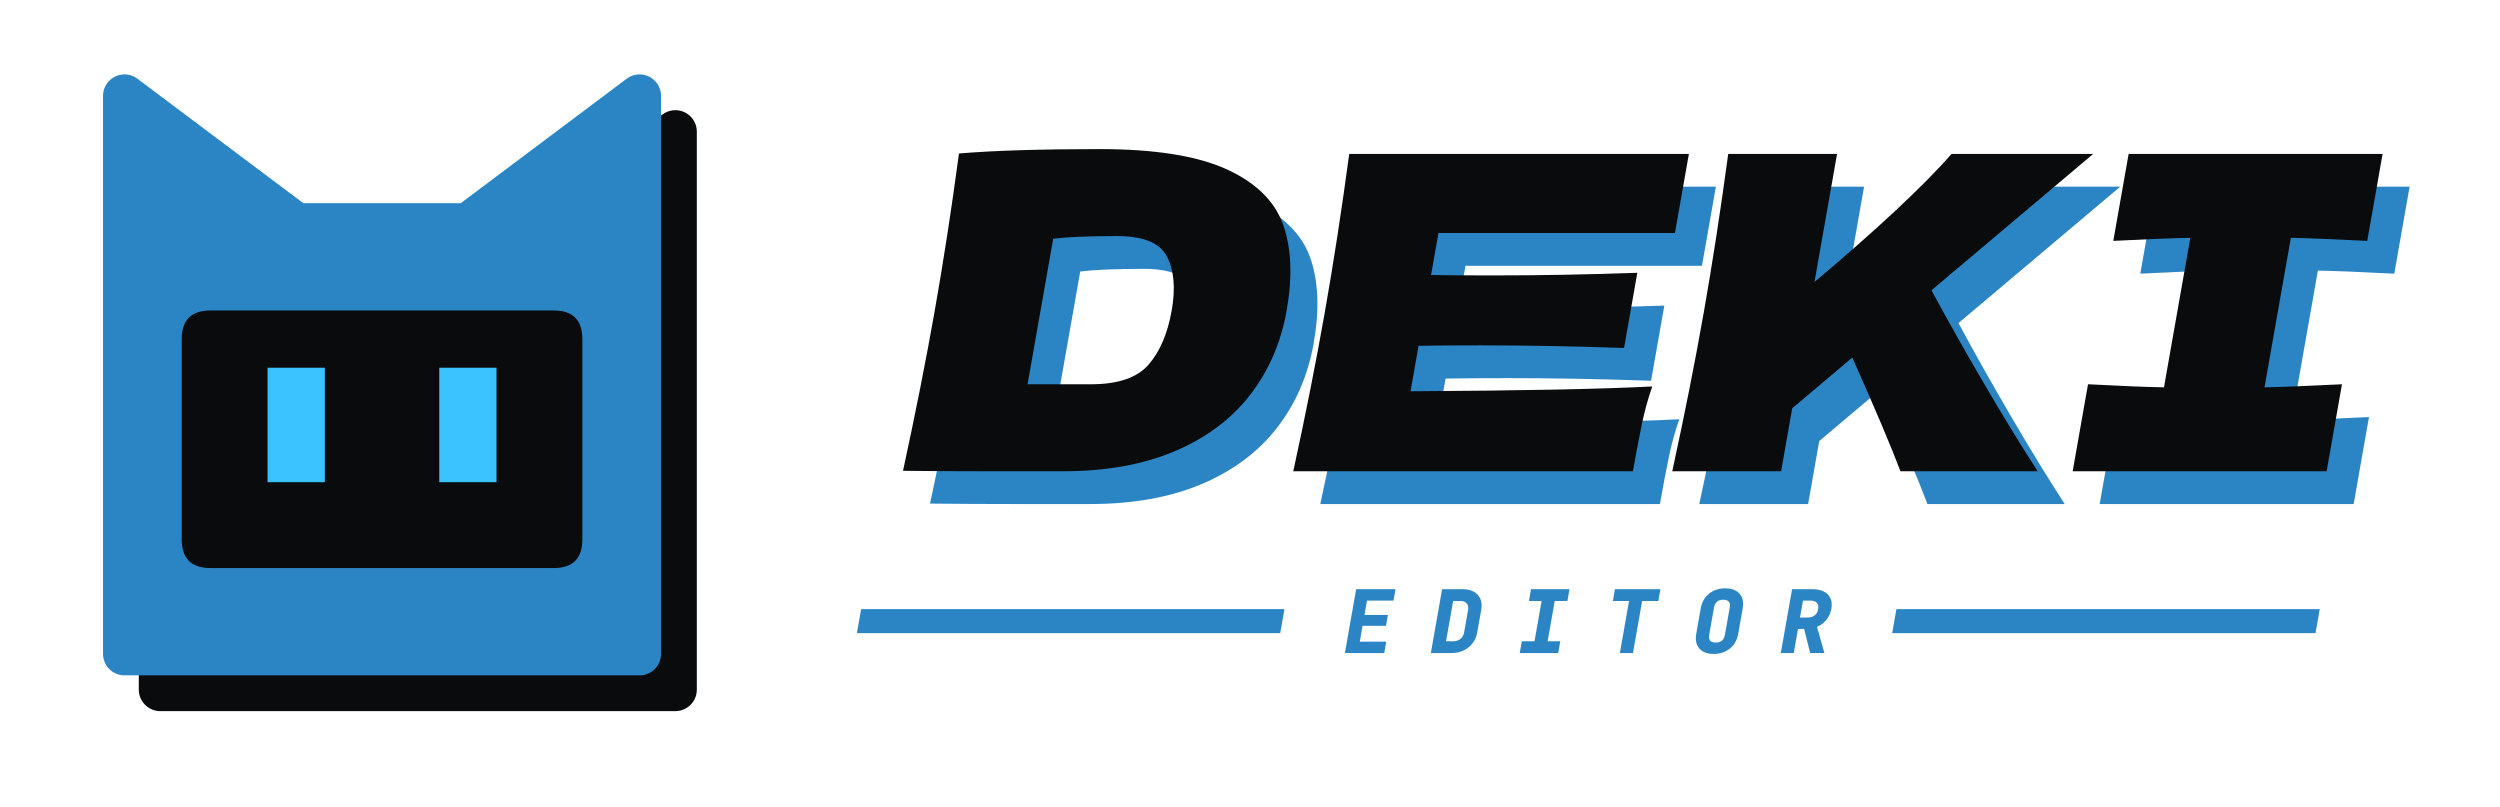
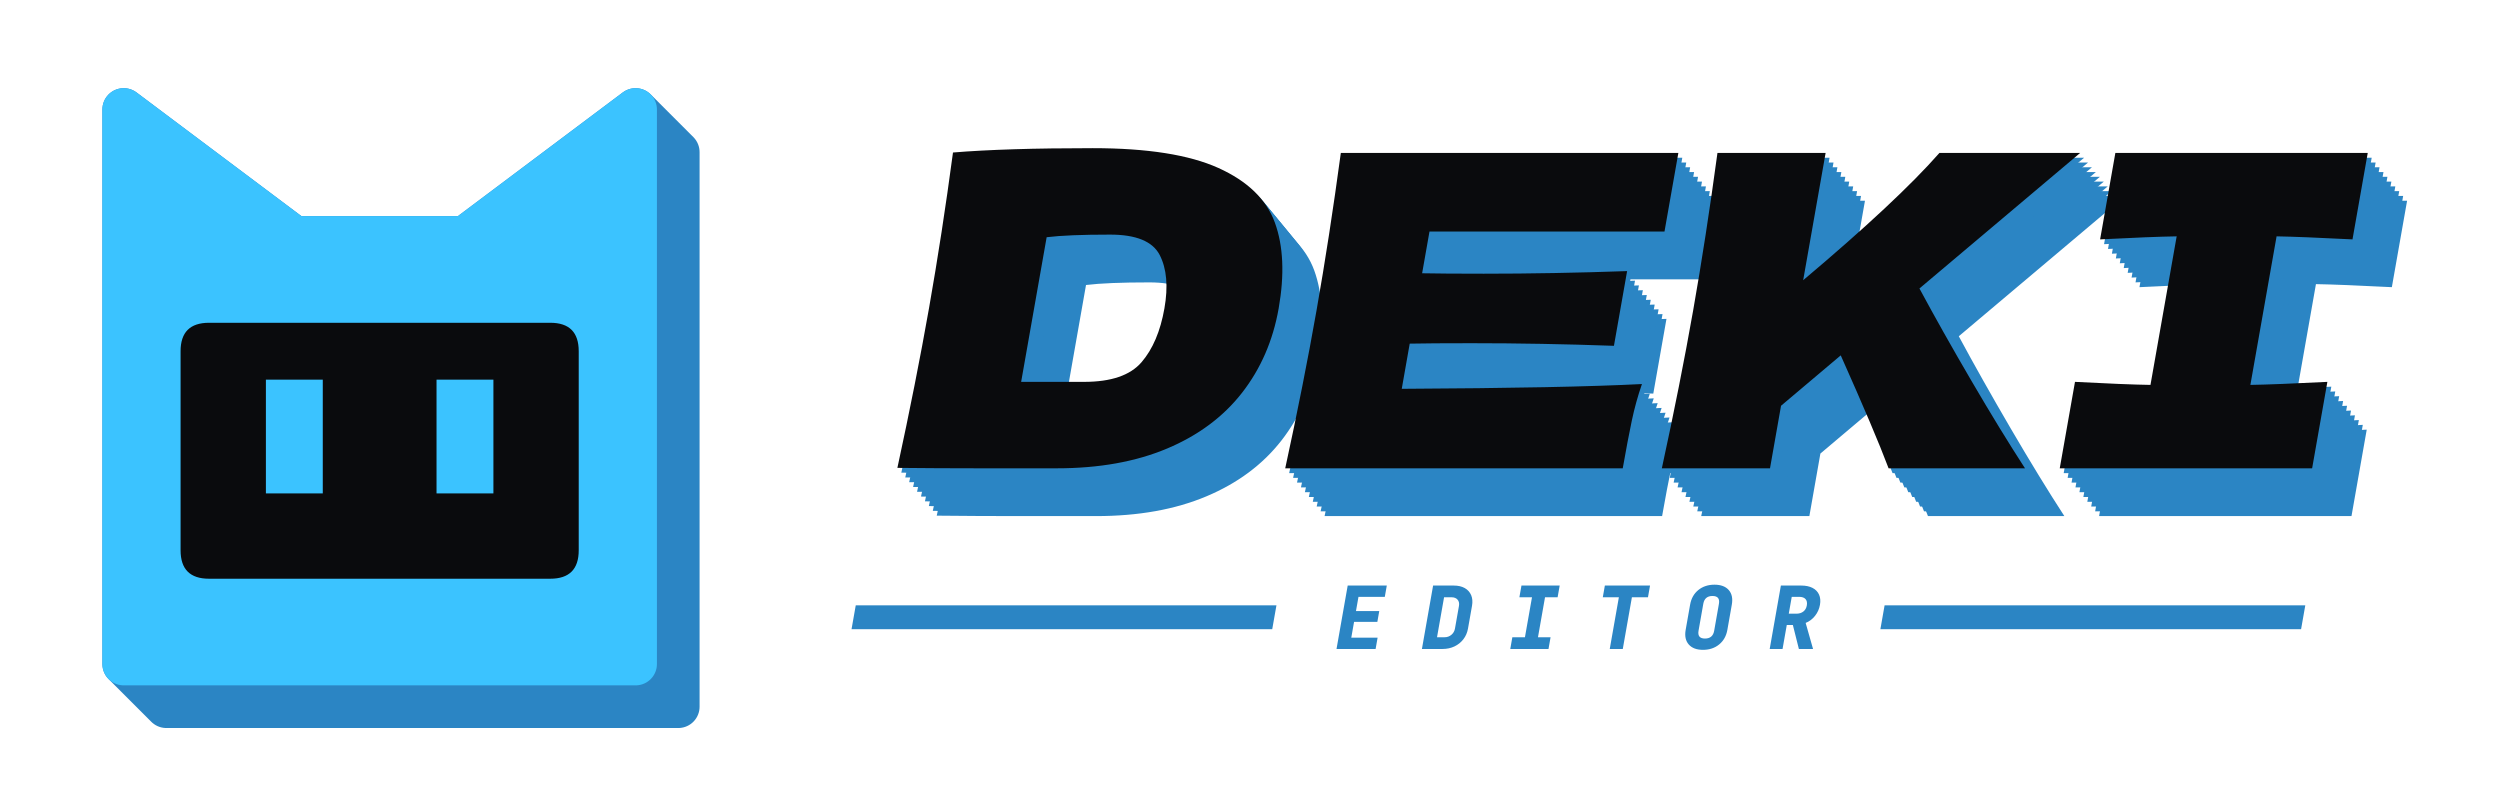
- <svg xmlns="http://www.w3.org/2000/svg" viewBox="-12 -12 446.1 144" width="446.1" height="144" role="img" aria-label="Deki Editor">
-   <g transform="scale(1.2766) translate(-4 -4)">
-     <g transform="translate(-2 -2)">
-       <path d="M14 10 L38 28 H62 L86 10 V88 H14 Z" transform="translate(5 5)" fill="#0A0B0D" stroke="#0A0B0D" stroke-width="6" stroke-linejoin="round" />
-       <path d="M14 10 L38 28 H62 L86 10 V88 H14 Z" fill="#2B85C4" stroke="#2B85C4" stroke-width="6" stroke-linejoin="round" />
+ <svg xmlns="http://www.w3.org/2000/svg" viewBox="-12 -12 448.9 144" width="448.9" height="144" role="img" aria-label="Deki Editor">
+   <g transform="scale(1.2766) translate(-6 -4)">
+     <g>
+       <path d="M20 16 L44 34 L68 34 L92 16 L92 94 L20 94 Z M14 10 L38 28 L44 34 L20 16 Z M38 28 L62 28 L68 34 L44 34 Z M62 28 L86 10 L92 16 L68 34 Z M92 16 L92 94 L86 88 L86 10 Z M92 94 L20 94 L14 88 L86 88 Z M14 88 L14 10 L20 16 L20 94 Z" fill="#2B85C4" stroke="#2B85C4" stroke-width="6" stroke-linejoin="round" />
+       <path d="M14 10 L38 28 H62 L86 10 V88 H14 Z" fill="#3BC3FF" stroke="#3BC3FF" stroke-width="6" stroke-linejoin="round" />
      <path d="M26 40 H74 Q78 40 78 44 V72 Q78 76 74 76 H26 Q22 76 22 72 V44 Q22 40 26 40 Z" fill="#0A0B0D" />
      <path d="M34 48 h8 v16 h-8 Z M58 48 h8 v16 h-8 Z" fill="#3BC3FF" fill-rule="evenodd" />
    </g>
  </g>
  <g transform="translate(146.00 72.09) skewX(-10)">
-     <path d="M66.534 -28.704Q66.534 -20.046 62.634 -13.572Q58.734 -7.098 50.934 -3.549Q43.134 0.0 31.746 0.0Q24.804 0.0 17.628 0.0Q10.452 0.0 3.12 -0.078Q3.744 -15.444 3.744 -28.704Q3.744 -42.12 3.12 -56.706Q12.402 -57.486 28.08 -57.486Q42.744 -57.486 51.246 -53.937Q59.748 -50.388 63.141 -44.109Q66.534 -37.83 66.534 -28.704ZM33.93 -15.522Q41.184 -15.522 43.602 -19.032Q46.02 -22.542 46.02 -28.704Q46.02 -34.632 43.485 -38.298Q40.95 -41.964 33.93 -41.964Q26.364 -41.964 22.62 -41.496V-15.522Z M91.182 -14.274Q120.822 -14.43 134.16 -15.132Q133.614 -11.934 133.497 -8.541Q133.38 -5.148 133.38 0.0H72.774Q73.398 -15.132 73.398 -28.314Q73.398 -41.496 72.774 -56.628H133.38V-42.51H91.182V-35.022Q94.926 -34.944 102.258 -34.944Q114.66 -34.944 127.92 -35.412V-21.996Q114.66 -22.464 102.258 -22.464Q94.926 -22.464 91.182 -22.386Z M181.116 0.0Q177.45 -6.63 168.948 -20.28L159.822 -11.232V0.0H140.4Q141.024 -15.132 141.024 -28.314Q141.024 -41.496 140.4 -56.628H159.822V-33.774Q174.174 -47.97 180.258 -56.628H205.53L180.96 -32.292Q186.42 -24.648 193.245 -15.678Q200.07 -6.708 205.608 0.0Z M257.166 -41.106Q247.884 -41.574 243.438 -41.652V-14.976Q247.962 -15.054 257.166 -15.522V0.0H211.848V-15.522Q220.818 -15.054 225.498 -14.976V-41.652Q220.818 -41.574 211.848 -41.106V-56.628H257.166Z" transform="translate(5.85 5.85)" fill="#2B85C4" />
+     <path d="M66.534 -28.704Q66.534 -20.046 62.634 -13.572Q58.734 -7.098 50.934 -3.549Q43.134 0.0 31.746 0.0Q24.804 0.0 17.628 0.0Q10.452 0.0 3.12 -0.078Q3.744 -15.444 3.744 -28.704Q3.744 -42.12 3.12 -56.706Q12.402 -57.486 28.08 -57.486Q42.744 -57.486 51.246 -53.937Q59.748 -50.388 63.141 -44.109Q66.534 -37.83 66.534 -28.704ZM33.93 -15.522Q41.184 -15.522 43.602 -19.032Q46.02 -22.542 46.02 -28.704Q46.02 -34.632 43.485 -38.298Q40.95 -41.964 33.93 -41.964Q26.364 -41.964 22.62 -41.496V-15.522Z M91.182 -14.274Q120.822 -14.43 134.16 -15.132Q133.614 -11.934 133.497 -8.541Q133.38 -5.148 133.38 0.0H72.774Q73.398 -15.132 73.398 -28.314Q73.398 -41.496 72.774 -56.628H133.38V-42.51H91.182V-35.022Q94.926 -34.944 102.258 -34.944Q114.66 -34.944 127.92 -35.412V-21.996Q114.66 -22.464 102.258 -22.464Q94.926 -22.464 91.182 -22.386Z M181.116 0.0Q177.45 -6.63 168.948 -20.28L159.822 -11.232V0.0H140.4Q141.024 -15.132 141.024 -28.314Q141.024 -41.496 140.4 -56.628H159.822V-33.774Q174.174 -47.97 180.258 -56.628H205.53L180.96 -32.292Q186.42 -24.648 193.245 -15.678Q200.07 -6.708 205.608 0.0Z M257.166 -41.106Q247.884 -41.574 243.438 -41.652V-14.976Q247.962 -15.054 257.166 -15.522V0.0H211.848V-15.522Q220.818 -15.054 225.498 -14.976V-41.652Q220.818 -41.574 211.848 -41.106V-56.628H257.166Z" transform="translate(8.58 8.58)" fill="#2B85C4" />
+     <path d="M66.534 -28.704Q66.534 -20.046 62.634 -13.572Q58.734 -7.098 50.934 -3.549Q43.134 0.0 31.746 0.0Q24.804 0.0 17.628 0.0Q10.452 0.0 3.12 -0.078Q3.744 -15.444 3.744 -28.704Q3.744 -42.12 3.12 -56.706Q12.402 -57.486 28.08 -57.486Q42.744 -57.486 51.246 -53.937Q59.748 -50.388 63.141 -44.109Q66.534 -37.83 66.534 -28.704ZM33.93 -15.522Q41.184 -15.522 43.602 -19.032Q46.02 -22.542 46.02 -28.704Q46.02 -34.632 43.485 -38.298Q40.95 -41.964 33.93 -41.964Q26.364 -41.964 22.62 -41.496V-15.522Z M91.182 -14.274Q120.822 -14.43 134.16 -15.132Q133.614 -11.934 133.497 -8.541Q133.38 -5.148 133.38 0.0H72.774Q73.398 -15.132 73.398 -28.314Q73.398 -41.496 72.774 -56.628H133.38V-42.51H91.182V-35.022Q94.926 -34.944 102.258 -34.944Q114.66 -34.944 127.92 -35.412V-21.996Q114.66 -22.464 102.258 -22.464Q94.926 -22.464 91.182 -22.386Z M181.116 0.0Q177.45 -6.63 168.948 -20.28L159.822 -11.232V0.0H140.4Q141.024 -15.132 141.024 -28.314Q141.024 -41.496 140.4 -56.628H159.822V-33.774Q174.174 -47.97 180.258 -56.628H205.53L180.96 -32.292Q186.42 -24.648 193.245 -15.678Q200.07 -6.708 205.608 0.0Z M257.166 -41.106Q247.884 -41.574 243.438 -41.652V-14.976Q247.962 -15.054 257.166 -15.522V0.0H211.848V-15.522Q220.818 -15.054 225.498 -14.976V-41.652Q220.818 -41.574 211.848 -41.106V-56.628H257.166Z" transform="translate(7.72 7.72)" fill="#2B85C4" />
+     <path d="M66.534 -28.704Q66.534 -20.046 62.634 -13.572Q58.734 -7.098 50.934 -3.549Q43.134 0.0 31.746 0.0Q24.804 0.0 17.628 0.0Q10.452 0.0 3.12 -0.078Q3.744 -15.444 3.744 -28.704Q3.744 -42.12 3.12 -56.706Q12.402 -57.486 28.08 -57.486Q42.744 -57.486 51.246 -53.937Q59.748 -50.388 63.141 -44.109Q66.534 -37.83 66.534 -28.704ZM33.93 -15.522Q41.184 -15.522 43.602 -19.032Q46.02 -22.542 46.02 -28.704Q46.02 -34.632 43.485 -38.298Q40.95 -41.964 33.93 -41.964Q26.364 -41.964 22.62 -41.496V-15.522Z M91.182 -14.274Q120.822 -14.43 134.16 -15.132Q133.614 -11.934 133.497 -8.541Q133.38 -5.148 133.38 0.0H72.774Q73.398 -15.132 73.398 -28.314Q73.398 -41.496 72.774 -56.628H133.38V-42.51H91.182V-35.022Q94.926 -34.944 102.258 -34.944Q114.66 -34.944 127.92 -35.412V-21.996Q114.66 -22.464 102.258 -22.464Q94.926 -22.464 91.182 -22.386Z M181.116 0.0Q177.45 -6.63 168.948 -20.28L159.822 -11.232V0.0H140.4Q141.024 -15.132 141.024 -28.314Q141.024 -41.496 140.4 -56.628H159.822V-33.774Q174.174 -47.97 180.258 -56.628H205.53L180.96 -32.292Q186.42 -24.648 193.245 -15.678Q200.07 -6.708 205.608 0.0Z M257.166 -41.106Q247.884 -41.574 243.438 -41.652V-14.976Q247.962 -15.054 257.166 -15.522V0.0H211.848V-15.522Q220.818 -15.054 225.498 -14.976V-41.652Q220.818 -41.574 211.848 -41.106V-56.628H257.166Z" transform="translate(6.86 6.86)" fill="#2B85C4" />
+     <path d="M66.534 -28.704Q66.534 -20.046 62.634 -13.572Q58.734 -7.098 50.934 -3.549Q43.134 0.0 31.746 0.0Q24.804 0.0 17.628 0.0Q10.452 0.0 3.12 -0.078Q3.744 -15.444 3.744 -28.704Q3.744 -42.12 3.12 -56.706Q12.402 -57.486 28.08 -57.486Q42.744 -57.486 51.246 -53.937Q59.748 -50.388 63.141 -44.109Q66.534 -37.83 66.534 -28.704ZM33.93 -15.522Q41.184 -15.522 43.602 -19.032Q46.02 -22.542 46.02 -28.704Q46.02 -34.632 43.485 -38.298Q40.95 -41.964 33.93 -41.964Q26.364 -41.964 22.62 -41.496V-15.522Z M91.182 -14.274Q120.822 -14.43 134.16 -15.132Q133.614 -11.934 133.497 -8.541Q133.38 -5.148 133.38 0.0H72.774Q73.398 -15.132 73.398 -28.314Q73.398 -41.496 72.774 -56.628H133.38V-42.51H91.182V-35.022Q94.926 -34.944 102.258 -34.944Q114.66 -34.944 127.92 -35.412V-21.996Q114.66 -22.464 102.258 -22.464Q94.926 -22.464 91.182 -22.386Z M181.116 0.0Q177.45 -6.63 168.948 -20.28L159.822 -11.232V0.0H140.4Q141.024 -15.132 141.024 -28.314Q141.024 -41.496 140.4 -56.628H159.822V-33.774Q174.174 -47.97 180.258 -56.628H205.53L180.96 -32.292Q186.42 -24.648 193.245 -15.678Q200.07 -6.708 205.608 0.0Z M257.166 -41.106Q247.884 -41.574 243.438 -41.652V-14.976Q247.962 -15.054 257.166 -15.522V0.0H211.848V-15.522Q220.818 -15.054 225.498 -14.976V-41.652Q220.818 -41.574 211.848 -41.106V-56.628H257.166Z" transform="translate(6.01 6.01)" fill="#2B85C4" />
+     <path d="M66.534 -28.704Q66.534 -20.046 62.634 -13.572Q58.734 -7.098 50.934 -3.549Q43.134 0.0 31.746 0.0Q24.804 0.0 17.628 0.0Q10.452 0.0 3.12 -0.078Q3.744 -15.444 3.744 -28.704Q3.744 -42.12 3.12 -56.706Q12.402 -57.486 28.08 -57.486Q42.744 -57.486 51.246 -53.937Q59.748 -50.388 63.141 -44.109Q66.534 -37.83 66.534 -28.704ZM33.93 -15.522Q41.184 -15.522 43.602 -19.032Q46.02 -22.542 46.02 -28.704Q46.02 -34.632 43.485 -38.298Q40.95 -41.964 33.93 -41.964Q26.364 -41.964 22.62 -41.496V-15.522Z M91.182 -14.274Q120.822 -14.43 134.16 -15.132Q133.614 -11.934 133.497 -8.541Q133.38 -5.148 133.38 0.0H72.774Q73.398 -15.132 73.398 -28.314Q73.398 -41.496 72.774 -56.628H133.38V-42.51H91.182V-35.022Q94.926 -34.944 102.258 -34.944Q114.66 -34.944 127.92 -35.412V-21.996Q114.66 -22.464 102.258 -22.464Q94.926 -22.464 91.182 -22.386Z M181.116 0.0Q177.45 -6.63 168.948 -20.28L159.822 -11.232V0.0H140.4Q141.024 -15.132 141.024 -28.314Q141.024 -41.496 140.4 -56.628H159.822V-33.774Q174.174 -47.97 180.258 -56.628H205.53L180.96 -32.292Q186.42 -24.648 193.245 -15.678Q200.07 -6.708 205.608 0.0Z M257.166 -41.106Q247.884 -41.574 243.438 -41.652V-14.976Q247.962 -15.054 257.166 -15.522V0.0H211.848V-15.522Q220.818 -15.054 225.498 -14.976V-41.652Q220.818 -41.574 211.848 -41.106V-56.628H257.166Z" transform="translate(5.15 5.15)" fill="#2B85C4" />
+     <path d="M66.534 -28.704Q66.534 -20.046 62.634 -13.572Q58.734 -7.098 50.934 -3.549Q43.134 0.0 31.746 0.0Q24.804 0.0 17.628 0.0Q10.452 0.0 3.12 -0.078Q3.744 -15.444 3.744 -28.704Q3.744 -42.12 3.12 -56.706Q12.402 -57.486 28.08 -57.486Q42.744 -57.486 51.246 -53.937Q59.748 -50.388 63.141 -44.109Q66.534 -37.83 66.534 -28.704ZM33.93 -15.522Q41.184 -15.522 43.602 -19.032Q46.02 -22.542 46.02 -28.704Q46.02 -34.632 43.485 -38.298Q40.95 -41.964 33.93 -41.964Q26.364 -41.964 22.62 -41.496V-15.522Z M91.182 -14.274Q120.822 -14.43 134.16 -15.132Q133.614 -11.934 133.497 -8.541Q133.38 -5.148 133.38 0.0H72.774Q73.398 -15.132 73.398 -28.314Q73.398 -41.496 72.774 -56.628H133.38V-42.51H91.182V-35.022Q94.926 -34.944 102.258 -34.944Q114.66 -34.944 127.92 -35.412V-21.996Q114.66 -22.464 102.258 -22.464Q94.926 -22.464 91.182 -22.386Z M181.116 0.0Q177.45 -6.63 168.948 -20.28L159.822 -11.232V0.0H140.4Q141.024 -15.132 141.024 -28.314Q141.024 -41.496 140.4 -56.628H159.822V-33.774Q174.174 -47.97 180.258 -56.628H205.53L180.96 -32.292Q186.42 -24.648 193.245 -15.678Q200.07 -6.708 205.608 0.0Z M257.166 -41.106Q247.884 -41.574 243.438 -41.652V-14.976Q247.962 -15.054 257.166 -15.522V0.0H211.848V-15.522Q220.818 -15.054 225.498 -14.976V-41.652Q220.818 -41.574 211.848 -41.106V-56.628H257.166Z" transform="translate(4.29 4.29)" fill="#2B85C4" />
+     <path d="M66.534 -28.704Q66.534 -20.046 62.634 -13.572Q58.734 -7.098 50.934 -3.549Q43.134 0.0 31.746 0.0Q24.804 0.0 17.628 0.0Q10.452 0.0 3.12 -0.078Q3.744 -15.444 3.744 -28.704Q3.744 -42.12 3.12 -56.706Q12.402 -57.486 28.08 -57.486Q42.744 -57.486 51.246 -53.937Q59.748 -50.388 63.141 -44.109Q66.534 -37.83 66.534 -28.704ZM33.93 -15.522Q41.184 -15.522 43.602 -19.032Q46.02 -22.542 46.02 -28.704Q46.02 -34.632 43.485 -38.298Q40.95 -41.964 33.93 -41.964Q26.364 -41.964 22.62 -41.496V-15.522Z M91.182 -14.274Q120.822 -14.43 134.16 -15.132Q133.614 -11.934 133.497 -8.541Q133.38 -5.148 133.38 0.0H72.774Q73.398 -15.132 73.398 -28.314Q73.398 -41.496 72.774 -56.628H133.38V-42.51H91.182V-35.022Q94.926 -34.944 102.258 -34.944Q114.66 -34.944 127.92 -35.412V-21.996Q114.66 -22.464 102.258 -22.464Q94.926 -22.464 91.182 -22.386Z M181.116 0.0Q177.45 -6.63 168.948 -20.28L159.822 -11.232V0.0H140.4Q141.024 -15.132 141.024 -28.314Q141.024 -41.496 140.4 -56.628H159.822V-33.774Q174.174 -47.97 180.258 -56.628H205.53L180.96 -32.292Q186.42 -24.648 193.245 -15.678Q200.07 -6.708 205.608 0.0Z M257.166 -41.106Q247.884 -41.574 243.438 -41.652V-14.976Q247.962 -15.054 257.166 -15.522V0.0H211.848V-15.522Q220.818 -15.054 225.498 -14.976V-41.652Q220.818 -41.574 211.848 -41.106V-56.628H257.166Z" transform="translate(3.43 3.43)" fill="#2B85C4" />
+     <path d="M66.534 -28.704Q66.534 -20.046 62.634 -13.572Q58.734 -7.098 50.934 -3.549Q43.134 0.0 31.746 0.0Q24.804 0.0 17.628 0.0Q10.452 0.0 3.12 -0.078Q3.744 -15.444 3.744 -28.704Q3.744 -42.12 3.12 -56.706Q12.402 -57.486 28.08 -57.486Q42.744 -57.486 51.246 -53.937Q59.748 -50.388 63.141 -44.109Q66.534 -37.83 66.534 -28.704ZM33.93 -15.522Q41.184 -15.522 43.602 -19.032Q46.02 -22.542 46.02 -28.704Q46.02 -34.632 43.485 -38.298Q40.95 -41.964 33.93 -41.964Q26.364 -41.964 22.62 -41.496V-15.522Z M91.182 -14.274Q120.822 -14.43 134.16 -15.132Q133.614 -11.934 133.497 -8.541Q133.38 -5.148 133.38 0.0H72.774Q73.398 -15.132 73.398 -28.314Q73.398 -41.496 72.774 -56.628H133.38V-42.51H91.182V-35.022Q94.926 -34.944 102.258 -34.944Q114.66 -34.944 127.92 -35.412V-21.996Q114.66 -22.464 102.258 -22.464Q94.926 -22.464 91.182 -22.386Z M181.116 0.0Q177.45 -6.63 168.948 -20.28L159.822 -11.232V0.0H140.4Q141.024 -15.132 141.024 -28.314Q141.024 -41.496 140.4 -56.628H159.822V-33.774Q174.174 -47.97 180.258 -56.628H205.53L180.96 -32.292Q186.42 -24.648 193.245 -15.678Q200.07 -6.708 205.608 0.0Z M257.166 -41.106Q247.884 -41.574 243.438 -41.652V-14.976Q247.962 -15.054 257.166 -15.522V0.0H211.848V-15.522Q220.818 -15.054 225.498 -14.976V-41.652Q220.818 -41.574 211.848 -41.106V-56.628H257.166Z" transform="translate(2.57 2.57)" fill="#2B85C4" />
+     <path d="M66.534 -28.704Q66.534 -20.046 62.634 -13.572Q58.734 -7.098 50.934 -3.549Q43.134 0.0 31.746 0.0Q24.804 0.0 17.628 0.0Q10.452 0.0 3.12 -0.078Q3.744 -15.444 3.744 -28.704Q3.744 -42.12 3.12 -56.706Q12.402 -57.486 28.08 -57.486Q42.744 -57.486 51.246 -53.937Q59.748 -50.388 63.141 -44.109Q66.534 -37.83 66.534 -28.704ZM33.93 -15.522Q41.184 -15.522 43.602 -19.032Q46.02 -22.542 46.02 -28.704Q46.02 -34.632 43.485 -38.298Q40.95 -41.964 33.93 -41.964Q26.364 -41.964 22.62 -41.496V-15.522Z M91.182 -14.274Q120.822 -14.43 134.16 -15.132Q133.614 -11.934 133.497 -8.541Q133.38 -5.148 133.38 0.0H72.774Q73.398 -15.132 73.398 -28.314Q73.398 -41.496 72.774 -56.628H133.38V-42.51H91.182V-35.022Q94.926 -34.944 102.258 -34.944Q114.66 -34.944 127.92 -35.412V-21.996Q114.66 -22.464 102.258 -22.464Q94.926 -22.464 91.182 -22.386Z M181.116 0.0Q177.45 -6.63 168.948 -20.28L159.822 -11.232V0.0H140.4Q141.024 -15.132 141.024 -28.314Q141.024 -41.496 140.4 -56.628H159.822V-33.774Q174.174 -47.97 180.258 -56.628H205.53L180.96 -32.292Q186.42 -24.648 193.245 -15.678Q200.07 -6.708 205.608 0.0Z M257.166 -41.106Q247.884 -41.574 243.438 -41.652V-14.976Q247.962 -15.054 257.166 -15.522V0.0H211.848V-15.522Q220.818 -15.054 225.498 -14.976V-41.652Q220.818 -41.574 211.848 -41.106V-56.628H257.166Z" transform="translate(1.72 1.72)" fill="#2B85C4" />
+     <path d="M66.534 -28.704Q66.534 -20.046 62.634 -13.572Q58.734 -7.098 50.934 -3.549Q43.134 0.0 31.746 0.0Q24.804 0.0 17.628 0.0Q10.452 0.0 3.12 -0.078Q3.744 -15.444 3.744 -28.704Q3.744 -42.12 3.12 -56.706Q12.402 -57.486 28.08 -57.486Q42.744 -57.486 51.246 -53.937Q59.748 -50.388 63.141 -44.109Q66.534 -37.83 66.534 -28.704ZM33.93 -15.522Q41.184 -15.522 43.602 -19.032Q46.02 -22.542 46.02 -28.704Q46.02 -34.632 43.485 -38.298Q40.95 -41.964 33.93 -41.964Q26.364 -41.964 22.62 -41.496V-15.522Z M91.182 -14.274Q120.822 -14.43 134.16 -15.132Q133.614 -11.934 133.497 -8.541Q133.38 -5.148 133.38 0.0H72.774Q73.398 -15.132 73.398 -28.314Q73.398 -41.496 72.774 -56.628H133.38V-42.51H91.182V-35.022Q94.926 -34.944 102.258 -34.944Q114.66 -34.944 127.92 -35.412V-21.996Q114.66 -22.464 102.258 -22.464Q94.926 -22.464 91.182 -22.386Z M181.116 0.0Q177.45 -6.63 168.948 -20.28L159.822 -11.232V0.0H140.4Q141.024 -15.132 141.024 -28.314Q141.024 -41.496 140.4 -56.628H159.822V-33.774Q174.174 -47.97 180.258 -56.628H205.53L180.96 -32.292Q186.42 -24.648 193.245 -15.678Q200.07 -6.708 205.608 0.0Z M257.166 -41.106Q247.884 -41.574 243.438 -41.652V-14.976Q247.962 -15.054 257.166 -15.522V0.0H211.848V-15.522Q220.818 -15.054 225.498 -14.976V-41.652Q220.818 -41.574 211.848 -41.106V-56.628H257.166Z" transform="translate(0.86 0.86)" fill="#2B85C4" />
    <path d="M66.534 -28.704Q66.534 -20.046 62.634 -13.572Q58.734 -7.098 50.934 -3.549Q43.134 0.0 31.746 0.0Q24.804 0.0 17.628 0.0Q10.452 0.0 3.12 -0.078Q3.744 -15.444 3.744 -28.704Q3.744 -42.12 3.12 -56.706Q12.402 -57.486 28.08 -57.486Q42.744 -57.486 51.246 -53.937Q59.748 -50.388 63.141 -44.109Q66.534 -37.83 66.534 -28.704ZM33.93 -15.522Q41.184 -15.522 43.602 -19.032Q46.02 -22.542 46.02 -28.704Q46.02 -34.632 43.485 -38.298Q40.95 -41.964 33.93 -41.964Q26.364 -41.964 22.62 -41.496V-15.522Z M91.182 -14.274Q120.822 -14.43 134.16 -15.132Q133.614 -11.934 133.497 -8.541Q133.38 -5.148 133.38 0.0H72.774Q73.398 -15.132 73.398 -28.314Q73.398 -41.496 72.774 -56.628H133.38V-42.51H91.182V-35.022Q94.926 -34.944 102.258 -34.944Q114.66 -34.944 127.92 -35.412V-21.996Q114.66 -22.464 102.258 -22.464Q94.926 -22.464 91.182 -22.386Z M181.116 0.0Q177.45 -6.63 168.948 -20.28L159.822 -11.232V0.0H140.4Q141.024 -15.132 141.024 -28.314Q141.024 -41.496 140.4 -56.628H159.822V-33.774Q174.174 -47.97 180.258 -56.628H205.53L180.96 -32.292Q186.42 -24.648 193.245 -15.678Q200.07 -6.708 205.608 0.0Z M257.166 -41.106Q247.884 -41.574 243.438 -41.652V-14.976Q247.962 -15.054 257.166 -15.522V0.0H211.848V-15.522Q220.818 -15.054 225.498 -14.976V-41.652Q220.818 -41.574 211.848 -41.106V-56.628H257.166Z" fill="#0A0B0D" />
  </g>
  <g transform="translate(141.28 98.84) skewX(-10)" fill="#2B85C4">
    <rect x="0" y="-2.15" width="75.54" height="4.29" />
    <path d="M1.248 0.0V-11.388H8.268V-9.36H3.541V-6.802H7.722V-4.867H3.541V-2.028H8.268V0.0Z M16.583 0.0V-11.388H20.28Q21.466 -11.388 22.347 -10.936Q23.228 -10.483 23.72 -9.664Q24.211 -8.845 24.211 -7.738V-3.666Q24.211 -2.574 23.72 -1.747Q23.228 -0.92 22.347 -0.46Q21.466 0.0 20.28 0.0ZM18.923 -2.106H20.28Q20.982 -2.106 21.427 -2.543Q21.871 -2.98 21.871 -3.666V-7.738Q21.871 -8.424 21.427 -8.853Q20.982 -9.282 20.28 -9.282H18.923Z M32.448 0.0V-2.106H34.71V-9.282H32.448V-11.388H39.312V-9.282H37.05V-2.106H39.312V0.0Z M50.31 0.0V-9.282H47.424V-11.388H55.536V-9.282H52.65V0.0Z M67.08 0.156Q65.364 0.156 64.35 -0.811Q63.336 -1.778 63.336 -3.432V-7.956Q63.336 -9.625 64.35 -10.585Q65.364 -11.544 67.08 -11.544Q68.796 -11.544 69.81 -10.585Q70.824 -9.625 70.824 -7.956V-3.432Q70.824 -1.778 69.81 -0.811Q68.796 0.156 67.08 0.156ZM67.08 -1.872Q68.484 -1.872 68.484 -3.276V-8.112Q68.484 -9.516 67.08 -9.516Q65.676 -9.516 65.676 -8.112V-3.276Q65.676 -1.872 67.08 -1.872Z M79.03 0.0V-11.388H82.68Q83.897 -11.388 84.786 -10.967Q85.675 -10.546 86.167 -9.766Q86.658 -8.986 86.658 -7.925Q86.658 -6.817 86.12 -5.944Q85.582 -5.07 84.661 -4.68L86.814 0.0H84.271L82.43 -4.306H81.338V0.0ZM81.338 -6.334H82.68Q83.46 -6.334 83.889 -6.724Q84.318 -7.114 84.318 -7.816Q84.318 -8.549 83.889 -8.954Q83.46 -9.36 82.68 -9.36H81.338Z" transform="translate(86.46 5.69)" />
    <rect x="184.74" y="-2.15" width="75.54" height="4.29" />
  </g>
</svg>
